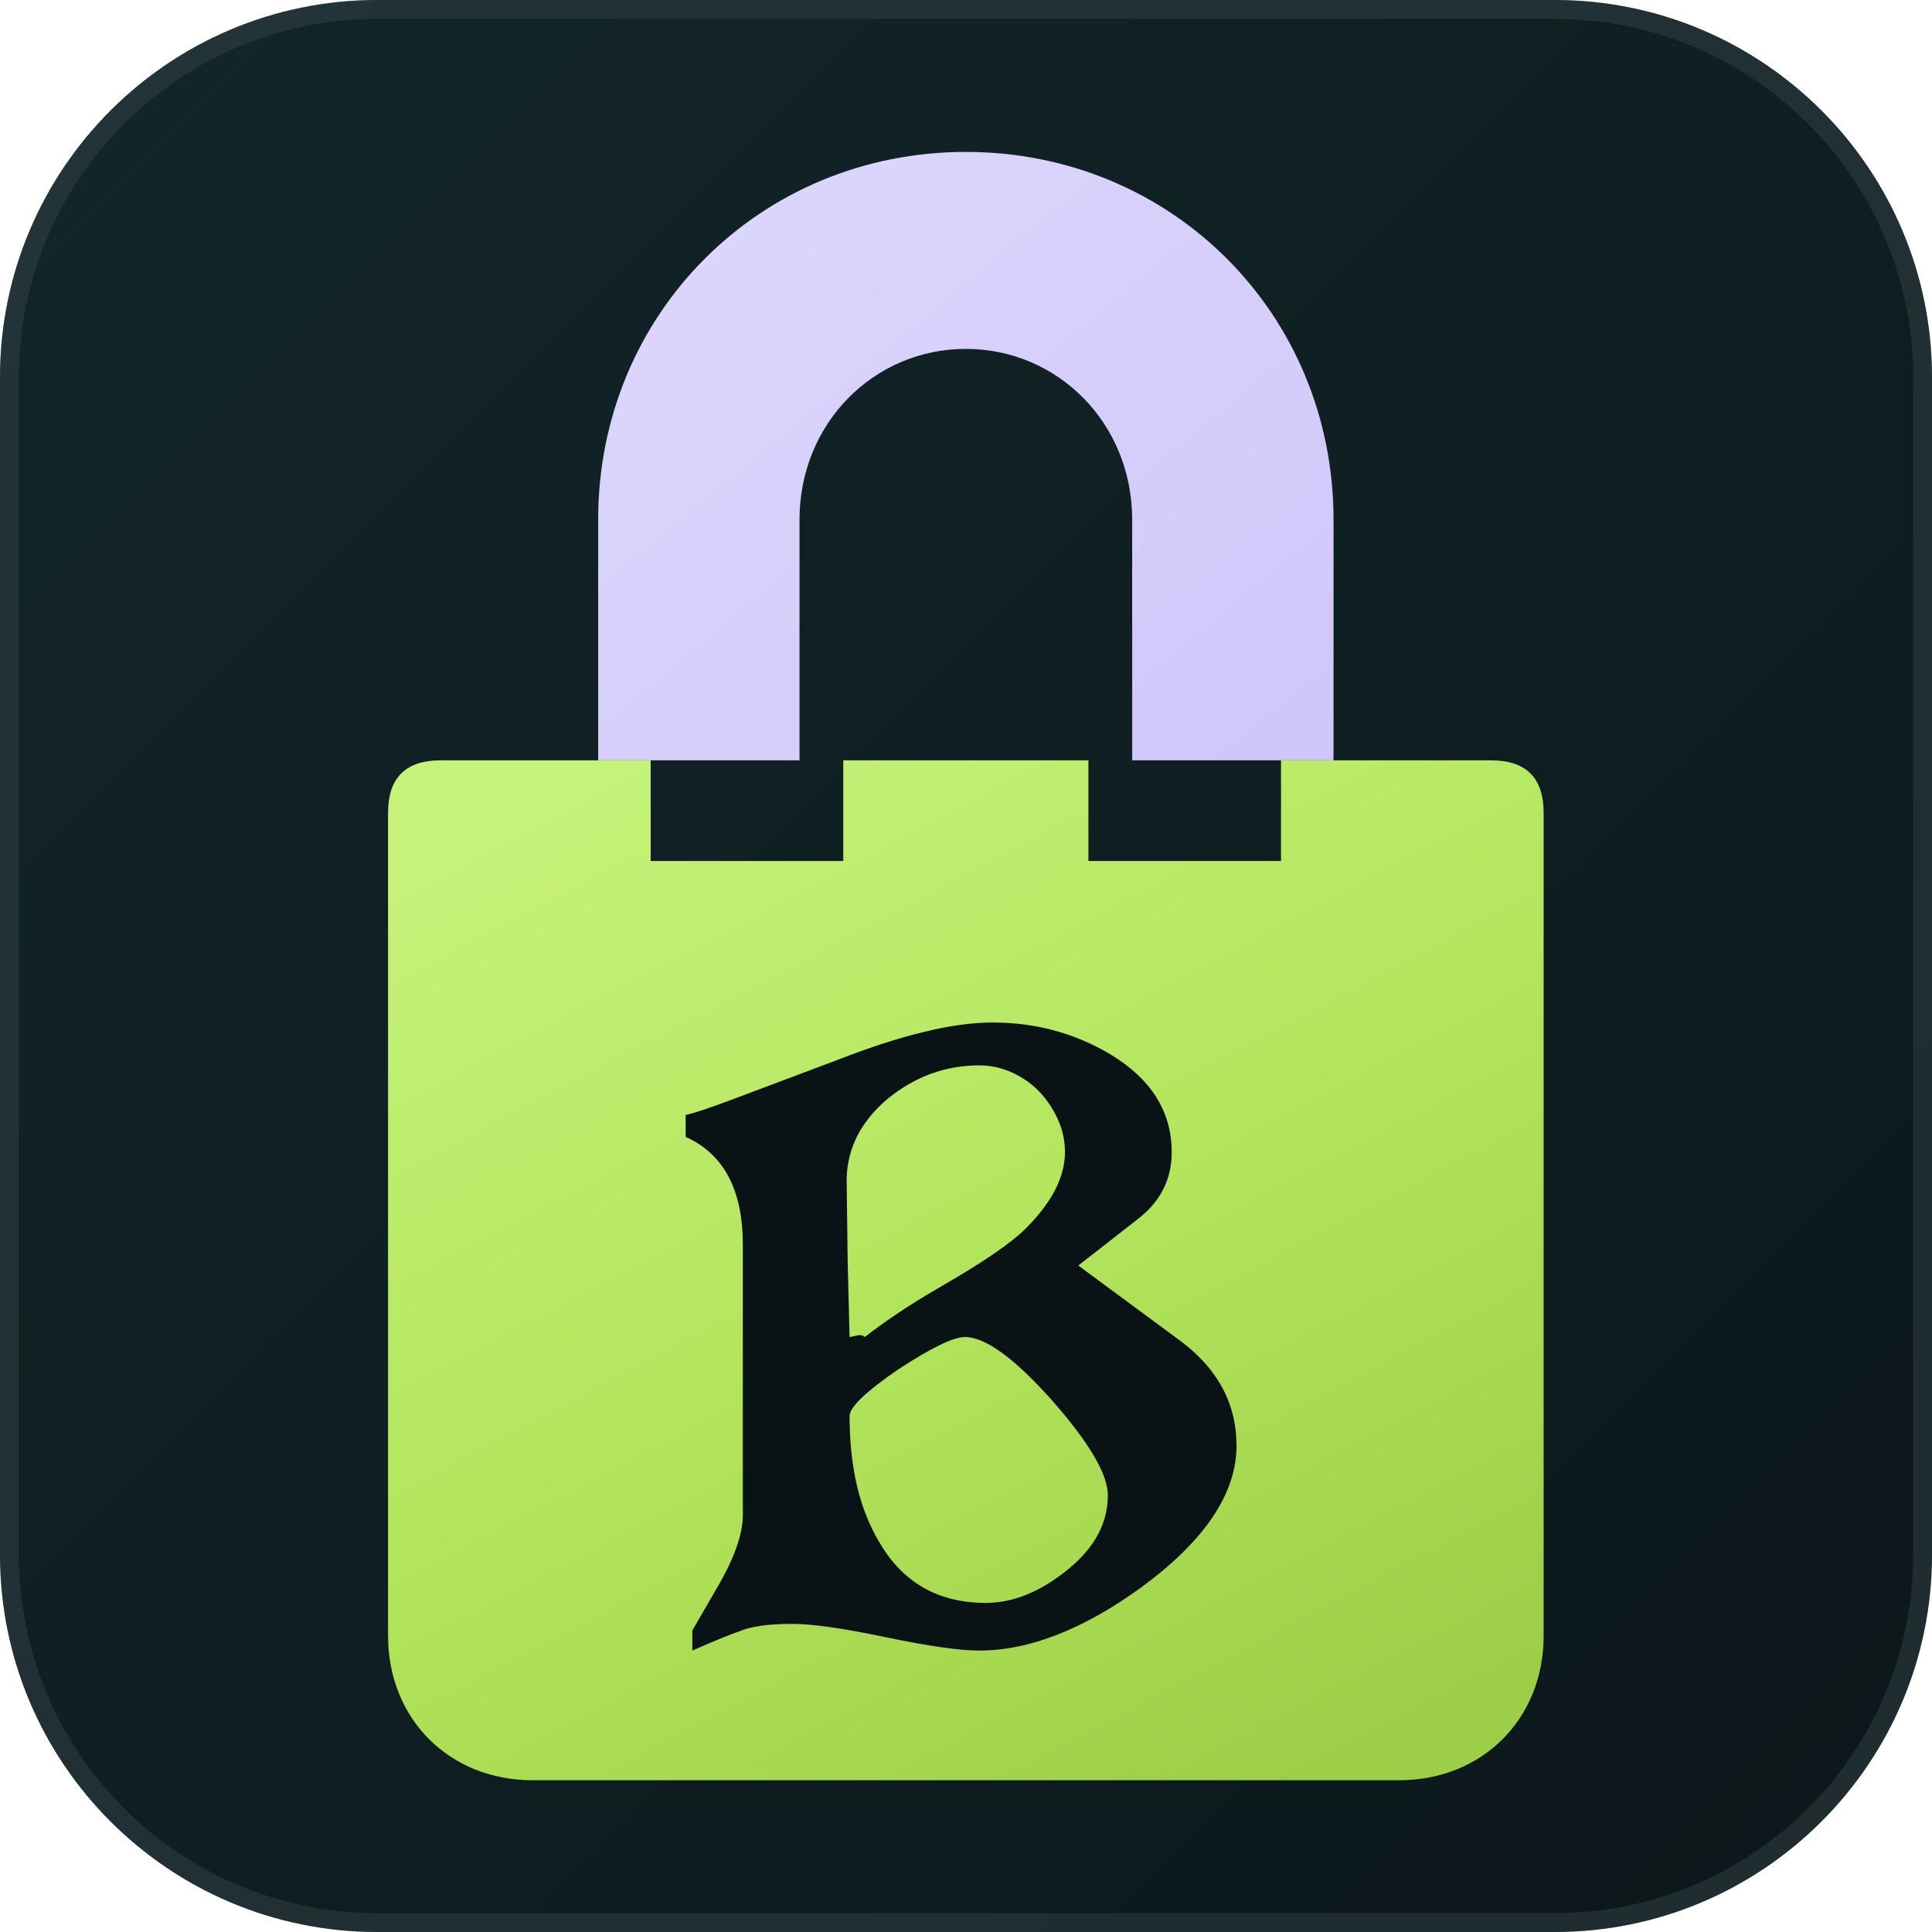
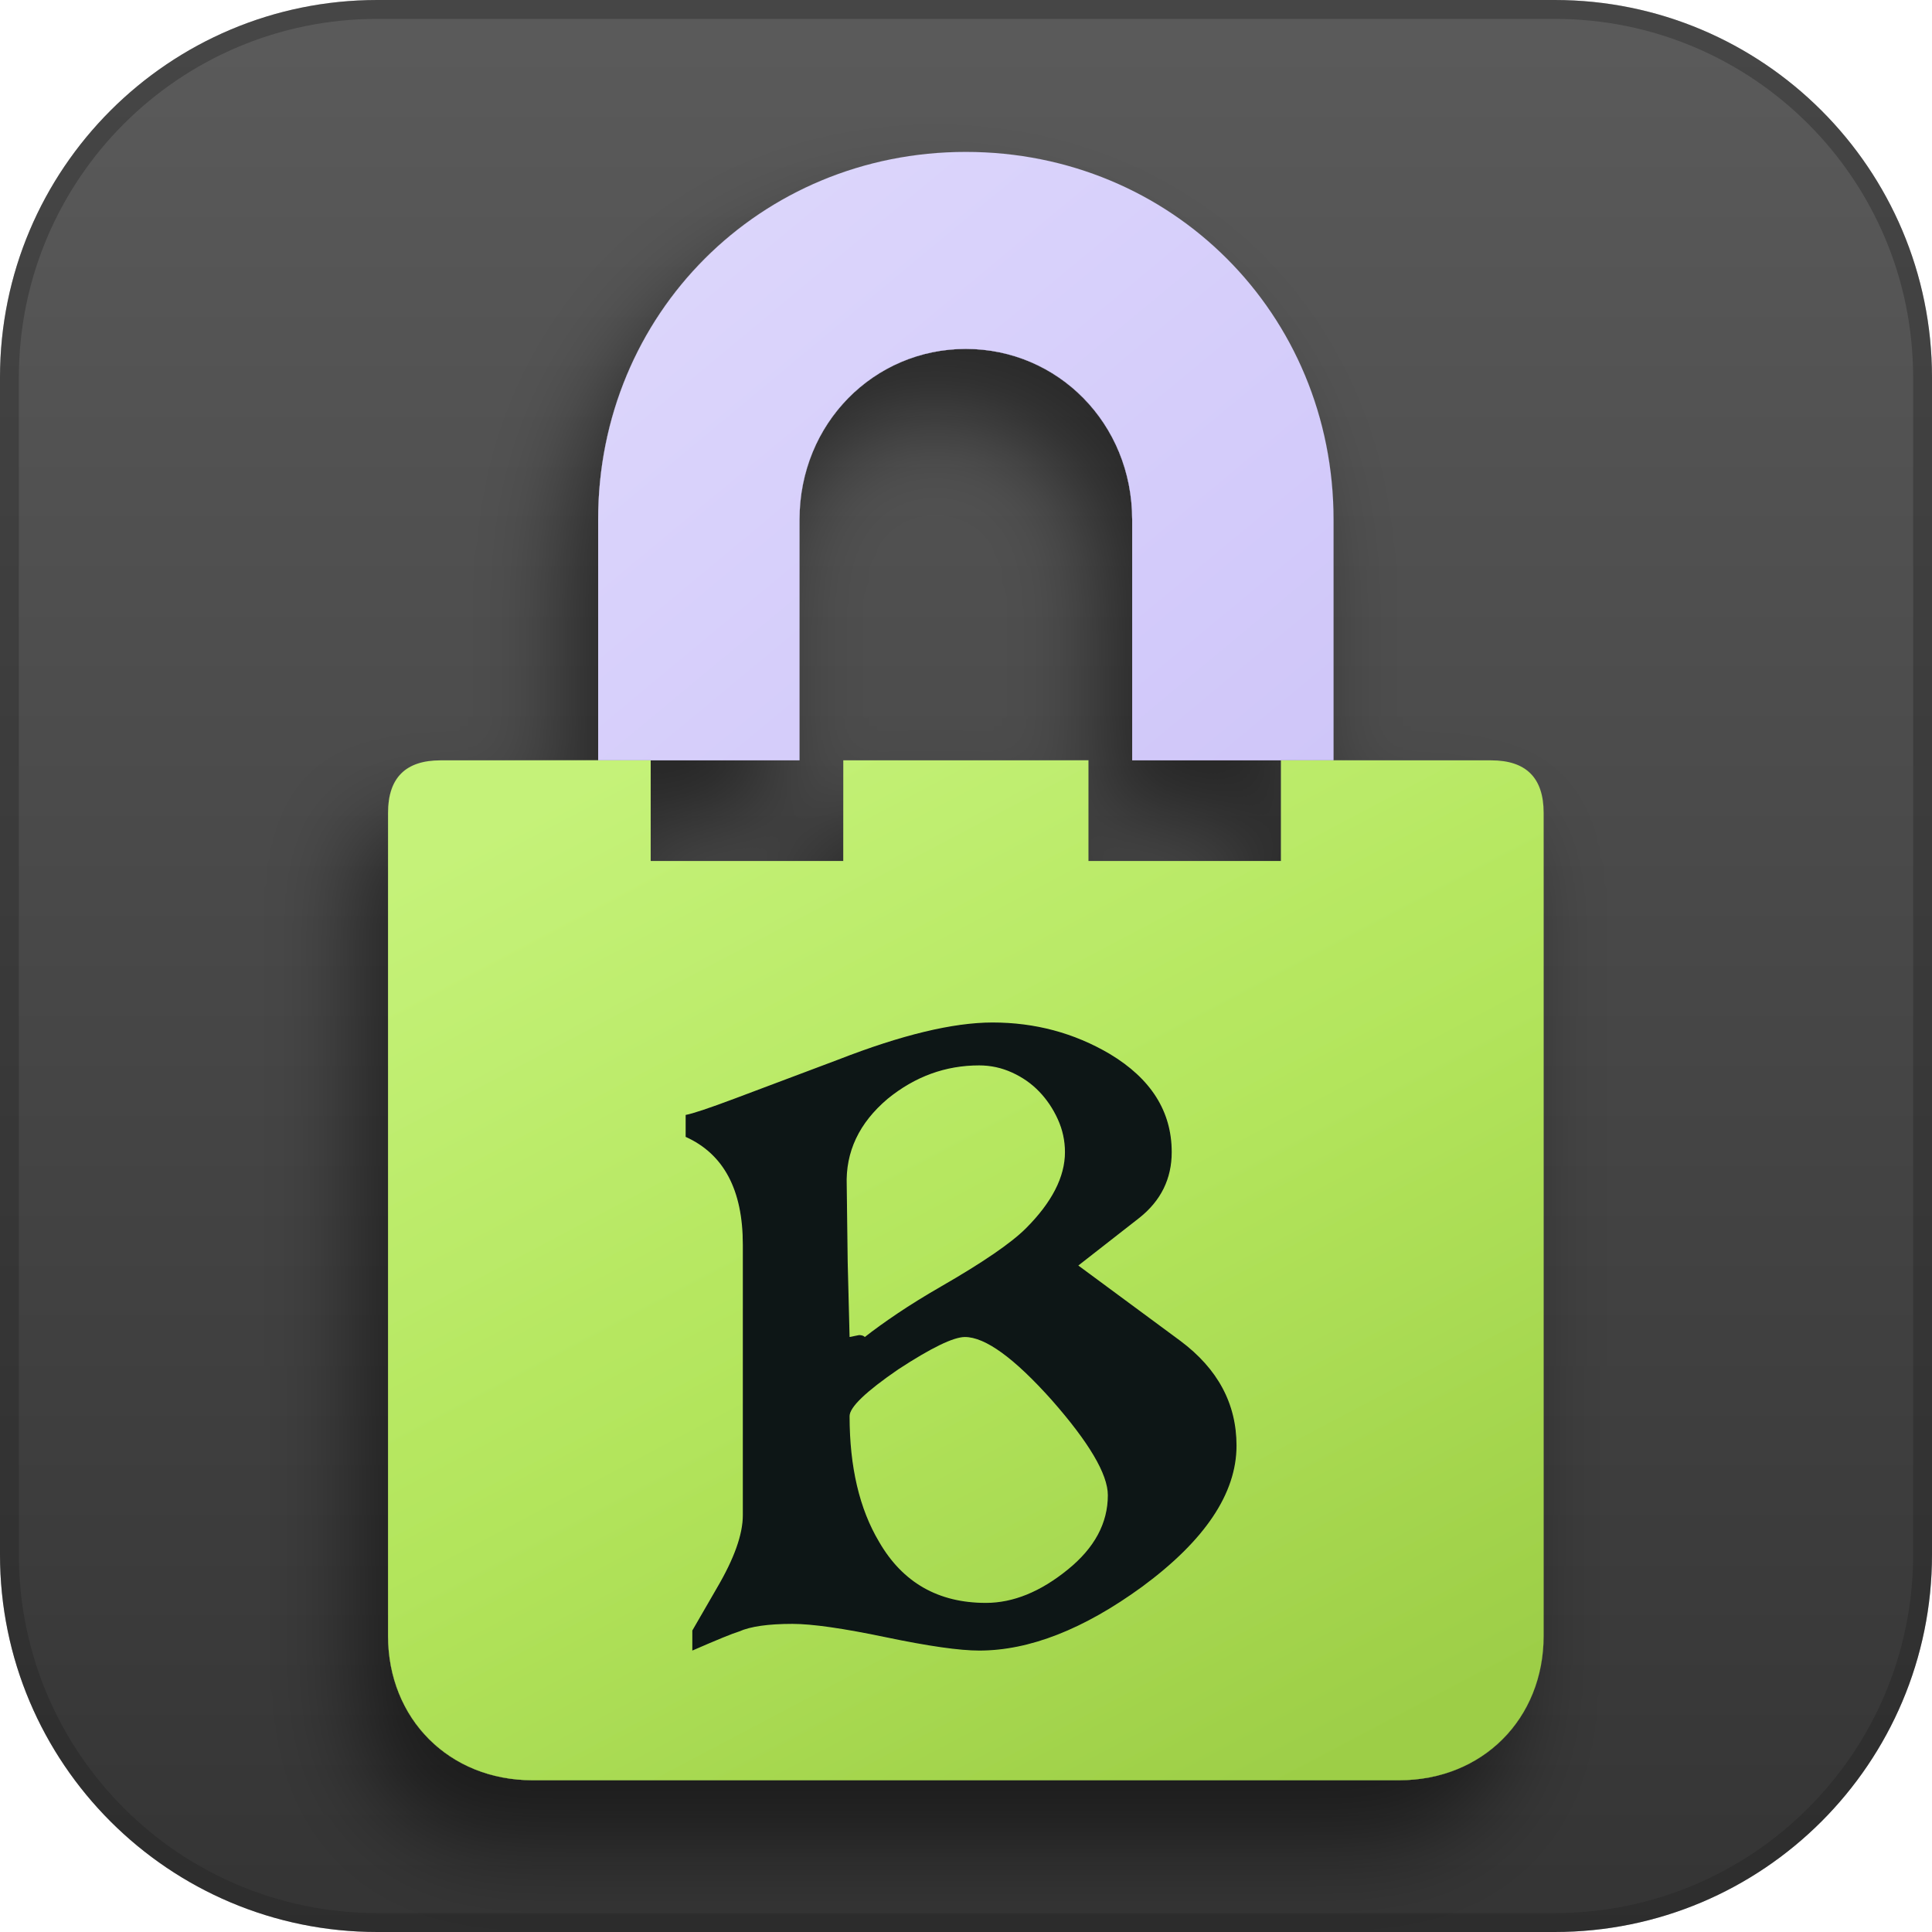
<svg xmlns="http://www.w3.org/2000/svg" viewBox="0 0 1024 1024" width="1024" height="1024">
  <defs>
-     <linearGradient id="bg-grad-app" x1="0%" y1="0%" x2="100%" y2="100%">
-       <stop offset="0%" stop-color="#12262a" />
-       <stop offset="100%" stop-color="#0c171a" />
+     <linearGradient id="bg-grad-app" x1="0%" y1="0%" x2="0%" y2="100%">
+       <stop offset="0%" stop-color="#5b5b5b" />
+       <stop offset="100%" stop-color="#343434" />
    </linearGradient>
+     <filter id="lock-shadow-app" x="-40%" y="-40%" width="180%" height="180%">
+       <feGaussianBlur in="SourceAlpha" stdDeviation="24" />
+       <feOffset dx="-16" dy="34" result="off" />
+       <feFlood flood-color="#000000" flood-opacity="0.5" />
+       <feComposite in2="off" operator="in" result="shadow" />
+       <feMerge>
+         <feMergeNode in="shadow" />
+         <feMergeNode in="SourceGraphic" />
+       </feMerge>
+     </filter>
    <linearGradient id="shackle-grad-app" x1="0%" y1="0%" x2="100%" y2="100%">
      <stop offset="0%" stop-color="#ded8fc" />
      <stop offset="100%" stop-color="#cfc6f9" />
    </linearGradient>
    <linearGradient id="body-grad-app" x1="20%" y1="0%" x2="80%" y2="100%">
      <stop offset="0%" stop-color="#c5f279" />
      <stop offset="50%" stop-color="#b3e55c" />
      <stop offset="100%" stop-color="#9dce47" />
    </linearGradient>
  </defs>
  <rect width="1024" height="1024" rx="200" fill="url(#bg-grad-app)" />
-   <rect x="5" y="5" width="1014" height="1014" rx="195" fill="none" stroke="#425155" stroke-width="10" opacity="0.35" />
-   <g transform="translate(-82,-72.6) scale(2.32)">
-     <path d="M 172 205 V 150 C 172 103 209 66 256 66 C 303 66 340 103 340 150 V 205 H 294 V 150 C 294 128 277 111 256 111 C 235 111 218 128 218 150 V 205 Z" fill="url(#shackle-grad-app)" />
-     <path d="M 136 205 H 184 V 228 H 228 V 205 H 284 V 228 H 328 V 205 H 376 C 384 205 388 209 388 217 V 405 C 388 424 374 438 355 438 H 157 C 138 438 124 424 124 405 V 217 C 124 209 128 205 136 205 Z" fill="url(#body-grad-app)" />
-     <path d="M317.835 361.563Q317.835 347.193 304.989 337.613L281.692 320.412L295.627 309.526Q303.03 303.647 303.03 294.502Q303.03 280.568 288.877 272.076Q276.684 264.891 262.096 264.891Q248.597 264.891 226.824 273.383Q211.801 279.044 203.092 282.309Q194.383 285.575 191.988 286.011V291.019Q205.051 296.897 205.051 315.622V377.457Q205.051 383.989 199.173 394.005L193.512 403.802V408.375Q202.003 404.673 204.18 404.02Q208.1 402.278 216.373 402.278Q223.123 402.278 237.711 405.327Q252.299 408.375 259.048 408.375Q276.249 408.375 296.28 393.787Q317.835 377.893 317.835 361.563ZM278.644 294.502Q278.644 302.994 269.717 311.921Q264.709 316.928 250.339 325.202Q244.678 328.468 240.323 331.407Q235.969 334.347 232.921 336.742Q232.485 336.306 231.614 336.306Q231.614 336.306 229.437 336.742L229.002 319.541L228.784 302.123Q228.348 290.583 238.146 282.309Q247.509 274.689 259.048 274.689Q262.967 274.689 266.56 276.322Q270.152 277.955 272.765 280.677Q275.378 283.398 277.011 286.991Q278.644 290.583 278.644 294.502ZM288.442 372.885Q288.442 382.465 279.297 389.868Q269.935 397.488 260.572 397.488Q244.243 397.488 236.187 383.554Q229.437 372.232 229.437 354.813Q229.437 351.765 240.541 344.145Q251.863 336.742 255.782 336.742Q262.75 336.742 275.596 351.112Q288.442 365.7 288.442 372.885Z" fill="#091315" />
+   <rect x="5" y="5" width="1014" height="1014" rx="195" fill="none" stroke="#1f1f1f" stroke-width="10" opacity="0.35" />
+   <g filter="url(#lock-shadow-app)">
+     <g transform="translate(-82,-72.6) scale(2.32)">
+       <path d="M 172 205 V 150 C 172 103 209 66 256 66 C 303 66 340 103 340 150 V 205 H 294 V 150 C 294 128 277 111 256 111 C 235 111 218 128 218 150 V 205 Z" fill="url(#shackle-grad-app)" />
+       <path d="M 136 205 H 184 V 228 H 228 V 205 H 284 V 228 H 328 V 205 H 376 C 384 205 388 209 388 217 V 405 C 388 424 374 438 355 438 H 157 C 138 438 124 424 124 405 V 217 C 124 209 128 205 136 205 Z" fill="url(#body-grad-app)" />
+       <path d="M317.835 361.563Q317.835 347.193 304.989 337.613L281.692 320.412L295.627 309.526Q303.03 303.647 303.03 294.502Q303.03 280.568 288.877 272.076Q276.684 264.891 262.096 264.891Q248.597 264.891 226.824 273.383Q211.801 279.044 203.092 282.309Q194.383 285.575 191.988 286.011V291.019Q205.051 296.897 205.051 315.622V377.457Q205.051 383.989 199.173 394.005L193.512 403.802V408.375Q202.003 404.673 204.18 404.02Q208.1 402.278 216.373 402.278Q223.123 402.278 237.711 405.327Q252.299 408.375 259.048 408.375Q276.249 408.375 296.28 393.787Q317.835 377.893 317.835 361.563ZM278.644 294.502Q278.644 302.994 269.717 311.921Q264.709 316.928 250.339 325.202Q244.678 328.468 240.323 331.407Q235.969 334.347 232.921 336.742Q232.485 336.306 231.614 336.306Q231.614 336.306 229.437 336.742L229.002 319.541L228.784 302.123Q228.348 290.583 238.146 282.309Q247.509 274.689 259.048 274.689Q262.967 274.689 266.56 276.322Q270.152 277.955 272.765 280.677Q275.378 283.398 277.011 286.991Q278.644 290.583 278.644 294.502ZM288.442 372.885Q288.442 382.465 279.297 389.868Q269.935 397.488 260.572 397.488Q244.243 397.488 236.187 383.554Q229.437 372.232 229.437 354.813Q229.437 351.765 240.541 344.145Q251.863 336.742 255.782 336.742Q262.75 336.742 275.596 351.112Q288.442 365.7 288.442 372.885Z" fill="#091315" />
+     </g>
  </g>
</svg>
